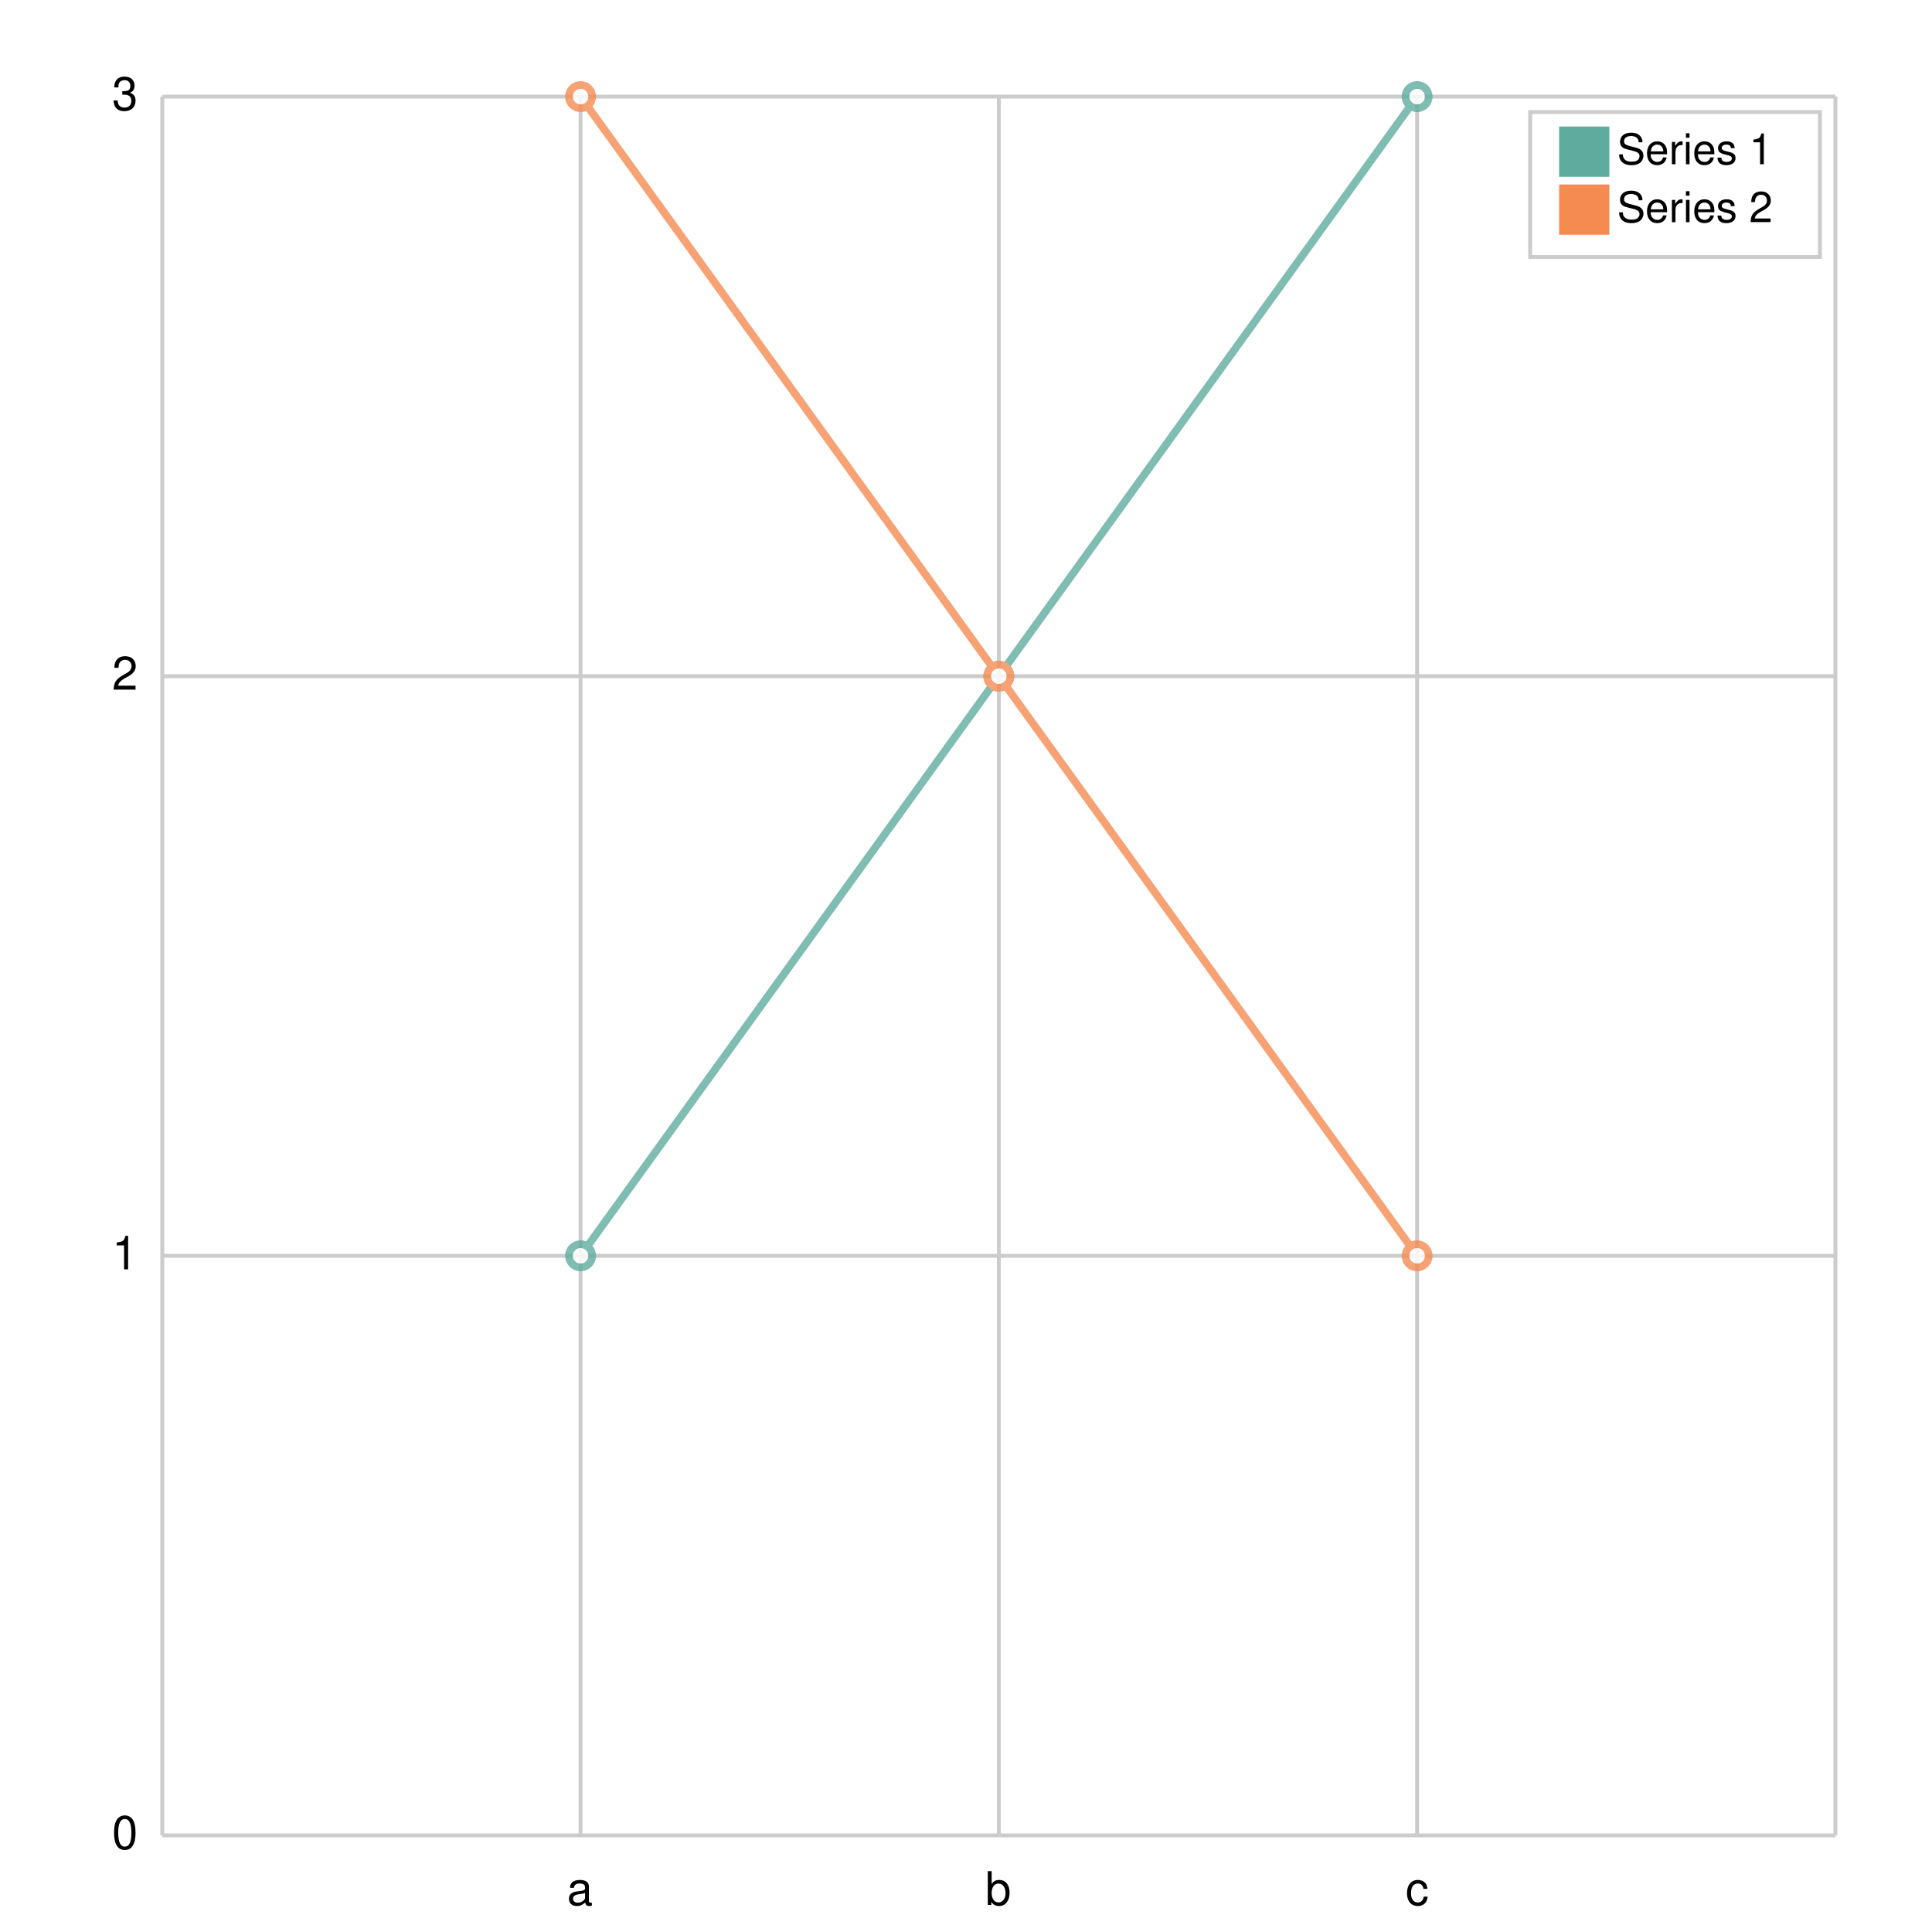
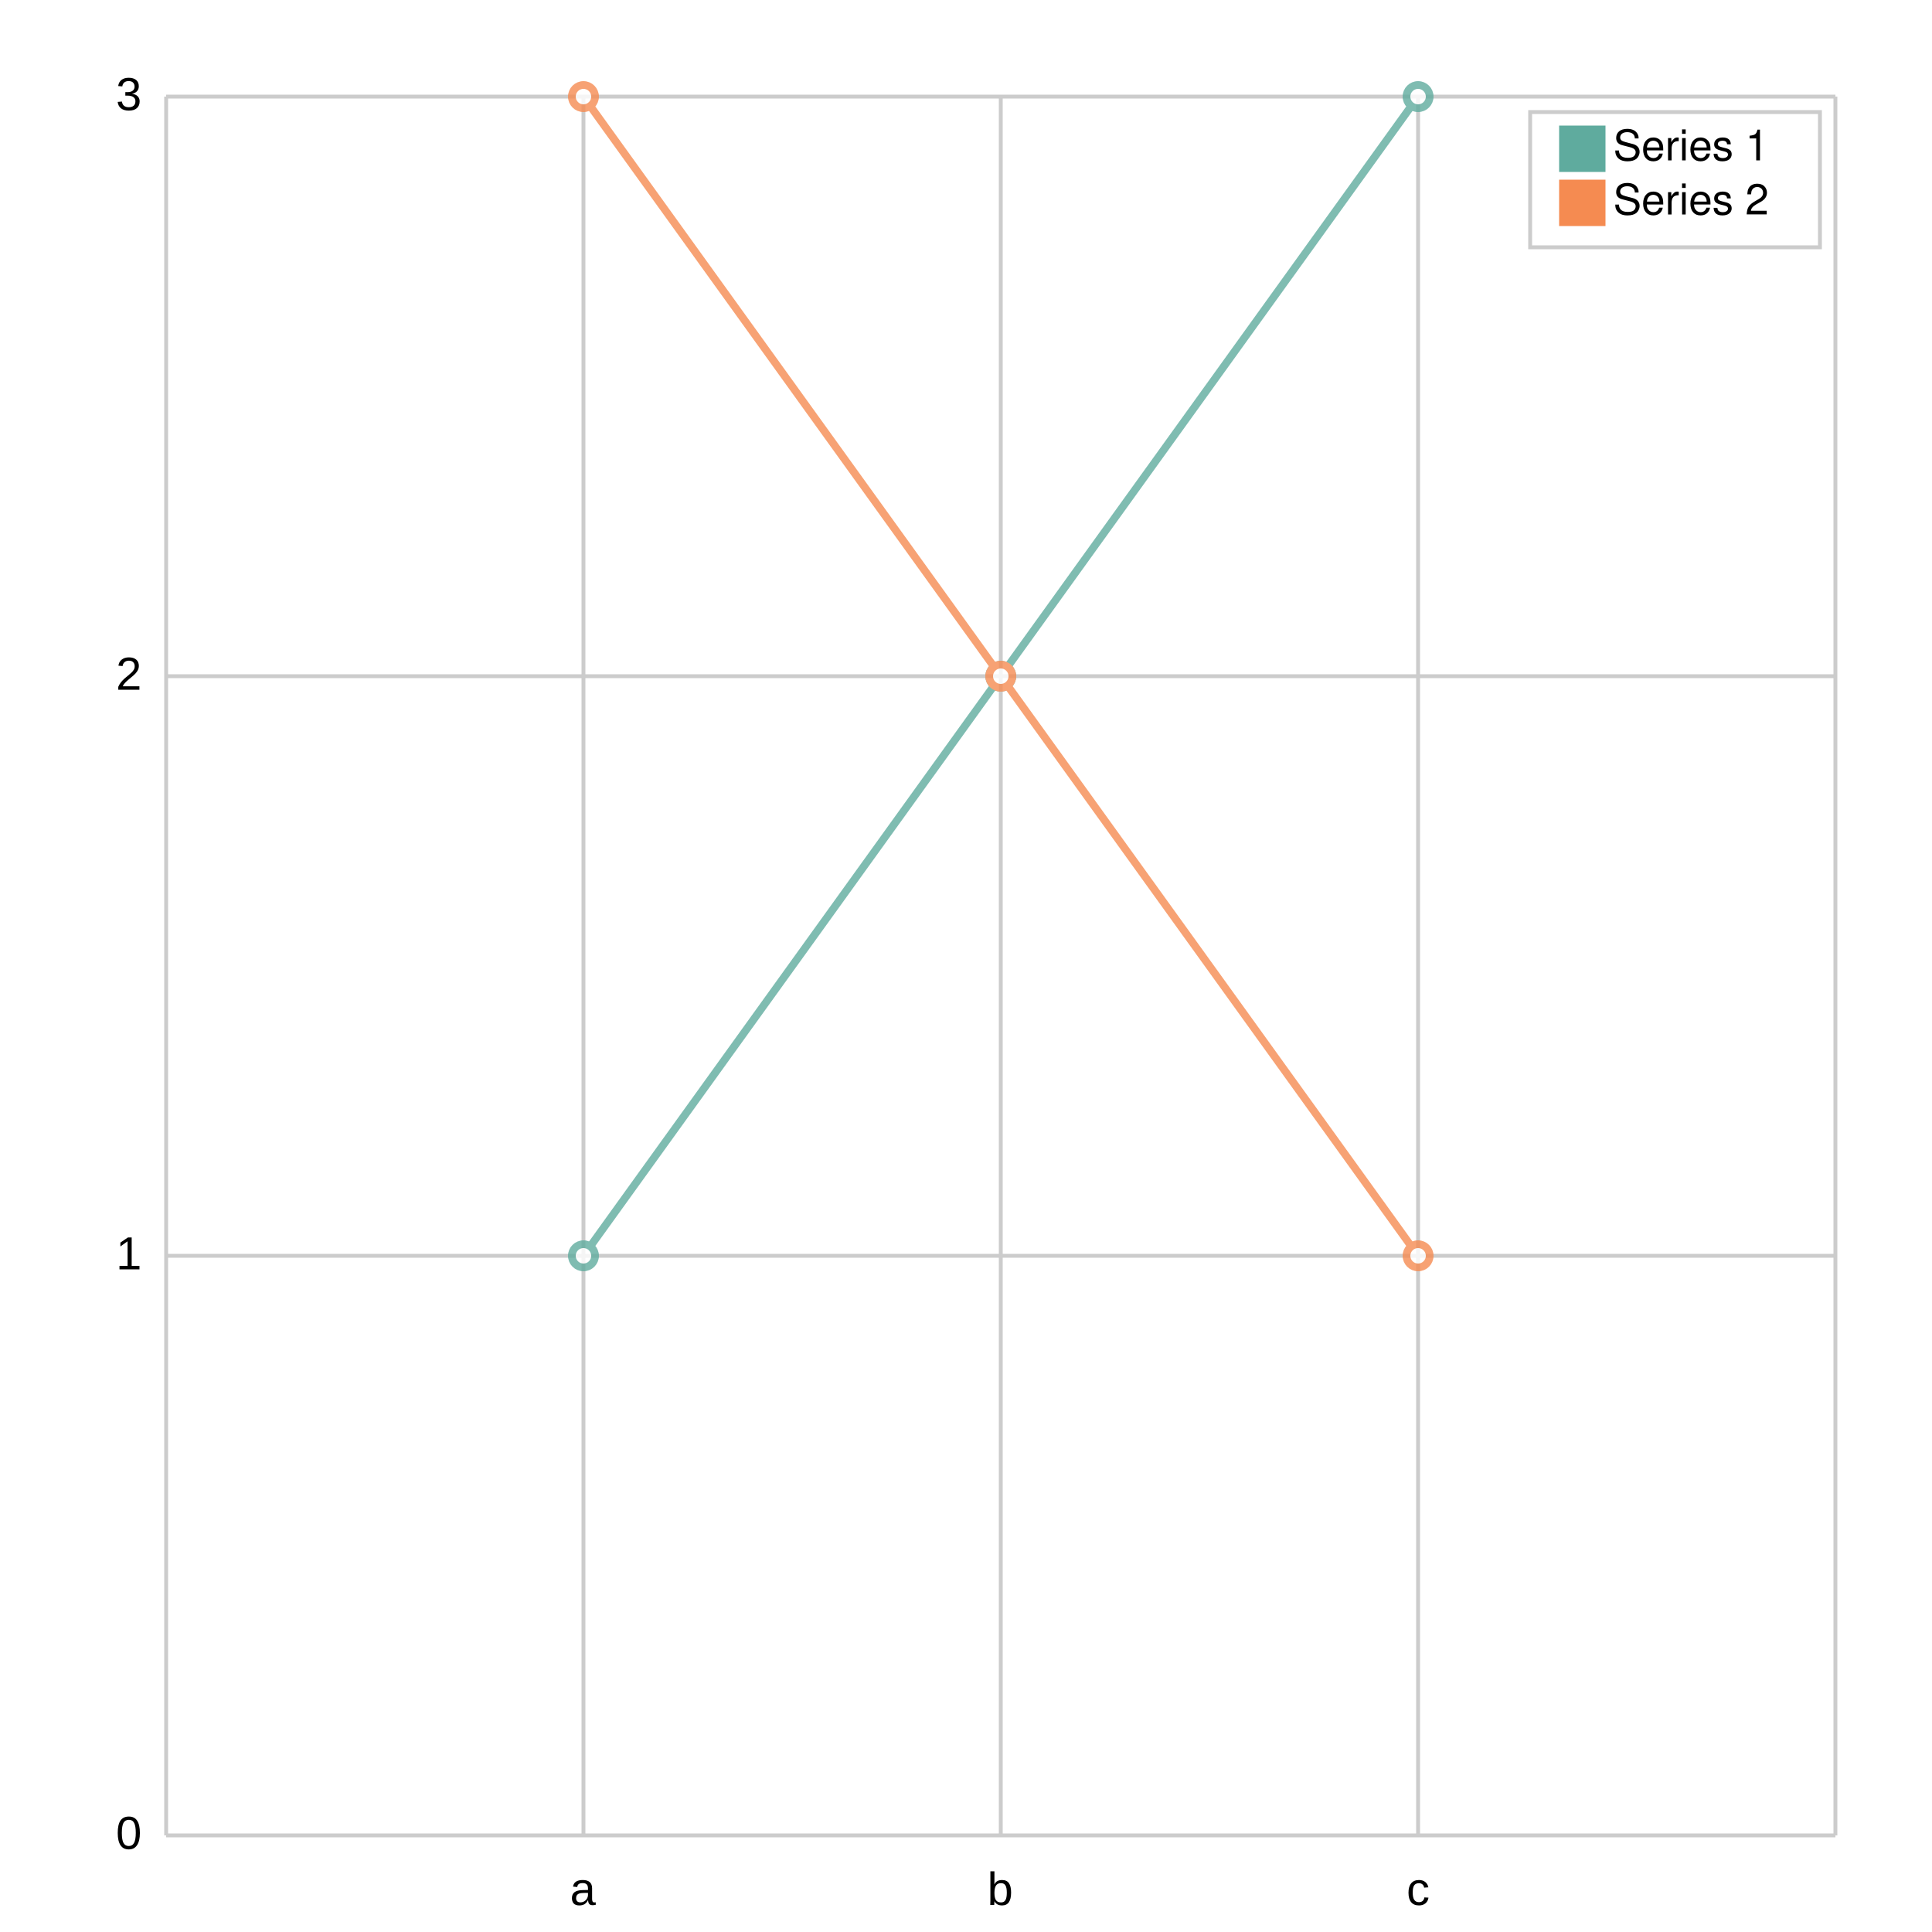
<svg xmlns="http://www.w3.org/2000/svg" width="500" height="500" viewBox="0 0 500 500">
  <path fill="white" d="M0 0 h500 v500 h-500 v-500Z" />
  <g>
-     <path stroke="#CCCCCC" stroke-dasharray="None" d="M0 0.0 h433.0 M0 150.0 h433.0 M0 300.0 h433.0 M0 450.0 h433.0" transform="translate(42.0, 25.0)" />
-     <g font-size="12" font-family="Helvetica" transform="translate(36.0, 25.0)">
+     <path stroke="#CCCCCC" stroke-dasharray="None" d="M0 0.0 h432.0 M0 150.0 h432.0 M0 300.0 h432.0 M0 450.0 h432.0" transform="translate(43.0, 25.0)" />
+     <g font-size="12" font-family="Arial" transform="translate(37.0, 25.0)">
      <text x="0" y="0.0" transform="translate(-7, 3.5)">3</text>
      <text x="0" y="150.0" transform="translate(-7, 3.5)">2</text>
      <text x="0" y="300.0" transform="translate(-7, 3.5)">1</text>
      <text x="0" y="450.0" transform="translate(-7, 3.5)">0</text>
    </g>
  </g>
  <g>
-     <path stroke="#CCCCCC" stroke-dasharray="None" d="M0.0 0 v450.0 M108.25 0 v450.0 M216.5 0 v450.0 M324.75 0 v450.0 M433.0 0 v450.0" transform="translate(42.0, 25.0)" />
-     <g font-size="12" font-family="Helvetica" transform="translate(42.0, 43.0)">
-       <text x="0.0" y="450.0" transform="translate(-1.5, 0)"> </text>
-       <text x="108.25" y="450.0" transform="translate(-3.5, 0)">a</text>
-       <text x="216.5" y="450.0" transform="translate(-3.5, 0)">b</text>
-       <text x="324.75" y="450.0" transform="translate(-3.0, 0)">c</text>
-       <text x="433.0" y="450.0" transform="translate(-1.5, 0)"> </text>
+     <path stroke="#CCCCCC" stroke-dasharray="None" d="M0.0 0 v450.0 M108.0 0 v450.0 M216.0 0 v450.0 M324.0 0 v450.0 M432.0 0 v450.0" transform="translate(43.0, 25.0)" />
+     <g font-size="12" font-family="Arial" transform="translate(43.0, 43.0)">
+       <text x="0.0" y="450.0" transform="translate(-2.0, 0)"> </text>
+       <text x="108.0" y="450.0" transform="translate(-3.5, 0)">a</text>
+       <text x="216.0" y="450.0" transform="translate(-3.5, 0)">b</text>
+       <text x="324.0" y="450.0" transform="translate(-3.0, 0)">c</text>
+       <text x="432.0" y="450.0" transform="translate(-2.0, 0)"> </text>
    </g>
  </g>
-   <g opacity="0.8" transform="translate(-25.0, -25.0) rotate(180, 250.0, 250.0) scale(-1, 1) translate(-433.0, 0)">
+   <g opacity="0.8" transform="translate(-25.0, -25.0) rotate(180, 250.0, 250.0) scale(-1, 1) translate(-432.0, 0)">
    <g fill="white" stroke="#5fab9e" stroke-width="2">
-       <path d="M108.25 150.0 L216.5 300.0 L324.75 450.0" fill="none" />
-       <circle cx="108.25" cy="150.0" r="3" />
-       <circle cx="216.5" cy="300.0" r="3" />
-       <circle cx="324.75" cy="450.0" r="3" />
+       <path d="M108.0 150.0 L216.0 300.0 L324.0 450.0" fill="none" />
+       <circle cx="108.0" cy="150.0" r="3" />
+       <circle cx="216.0" cy="300.0" r="3" />
+       <circle cx="324.0" cy="450.0" r="3" />
    </g>
    <g fill="white" stroke="#f58b51" stroke-width="2">
-       <path d="M108.25 450.0 L216.5 300.0 L324.75 150.0" fill="none" />
-       <circle cx="108.25" cy="450.0" r="3" />
-       <circle cx="216.5" cy="300.0" r="3" />
-       <circle cx="324.75" cy="150.0" r="3" />
+       <path d="M108.0 450.0 L216.0 300.0 L324.0 150.0" fill="none" />
+       <circle cx="108.0" cy="450.0" r="3" />
+       <circle cx="216.0" cy="300.0" r="3" />
+       <circle cx="324.0" cy="150.0" r="3" />
    </g>
  </g>
  <g>
-     <rect transform="translate(-7.5, -3.75)" x="403.5" y="32.75" width="75.0" height="37.5" fill="#ffffff" stroke="#CCCCCC" />
-     <g transform="translate(0, 13)">
-       <rect y="19.75" x="403.5" width="13" height="13" fill="#5fab9e" />
-       <text y="29.5" x="418.5" font-size="11" font-family="Helvetica">Series 1</text>
+     <rect transform="translate(-7.5, -3.5)" x="403.5" y="32.5" width="75.0" height="35.0" fill="#ffffff" stroke="#CCCCCC" />
+     <g transform="translate(0, 12)">
+       <rect y="20.5" x="403.5" width="12" height="12" fill="#5fab9e" />
+       <text y="29.5" x="417.5" font-size="11" font-family="Helvetica">Series 1</text>
    </g>
-     <g transform="translate(0, 15)">
-       <rect y="32.75" x="403.5" width="13" height="13" fill="#f58b51" />
-       <text y="42.5" x="418.5" font-size="11" font-family="Helvetica">Series 2</text>
+     <g transform="translate(0, 14)">
+       <rect y="32.5" x="403.5" width="12" height="12" fill="#f58b51" />
+       <text y="41.5" x="417.5" font-size="11" font-family="Helvetica">Series 2</text>
    </g>
  </g>
</svg>
